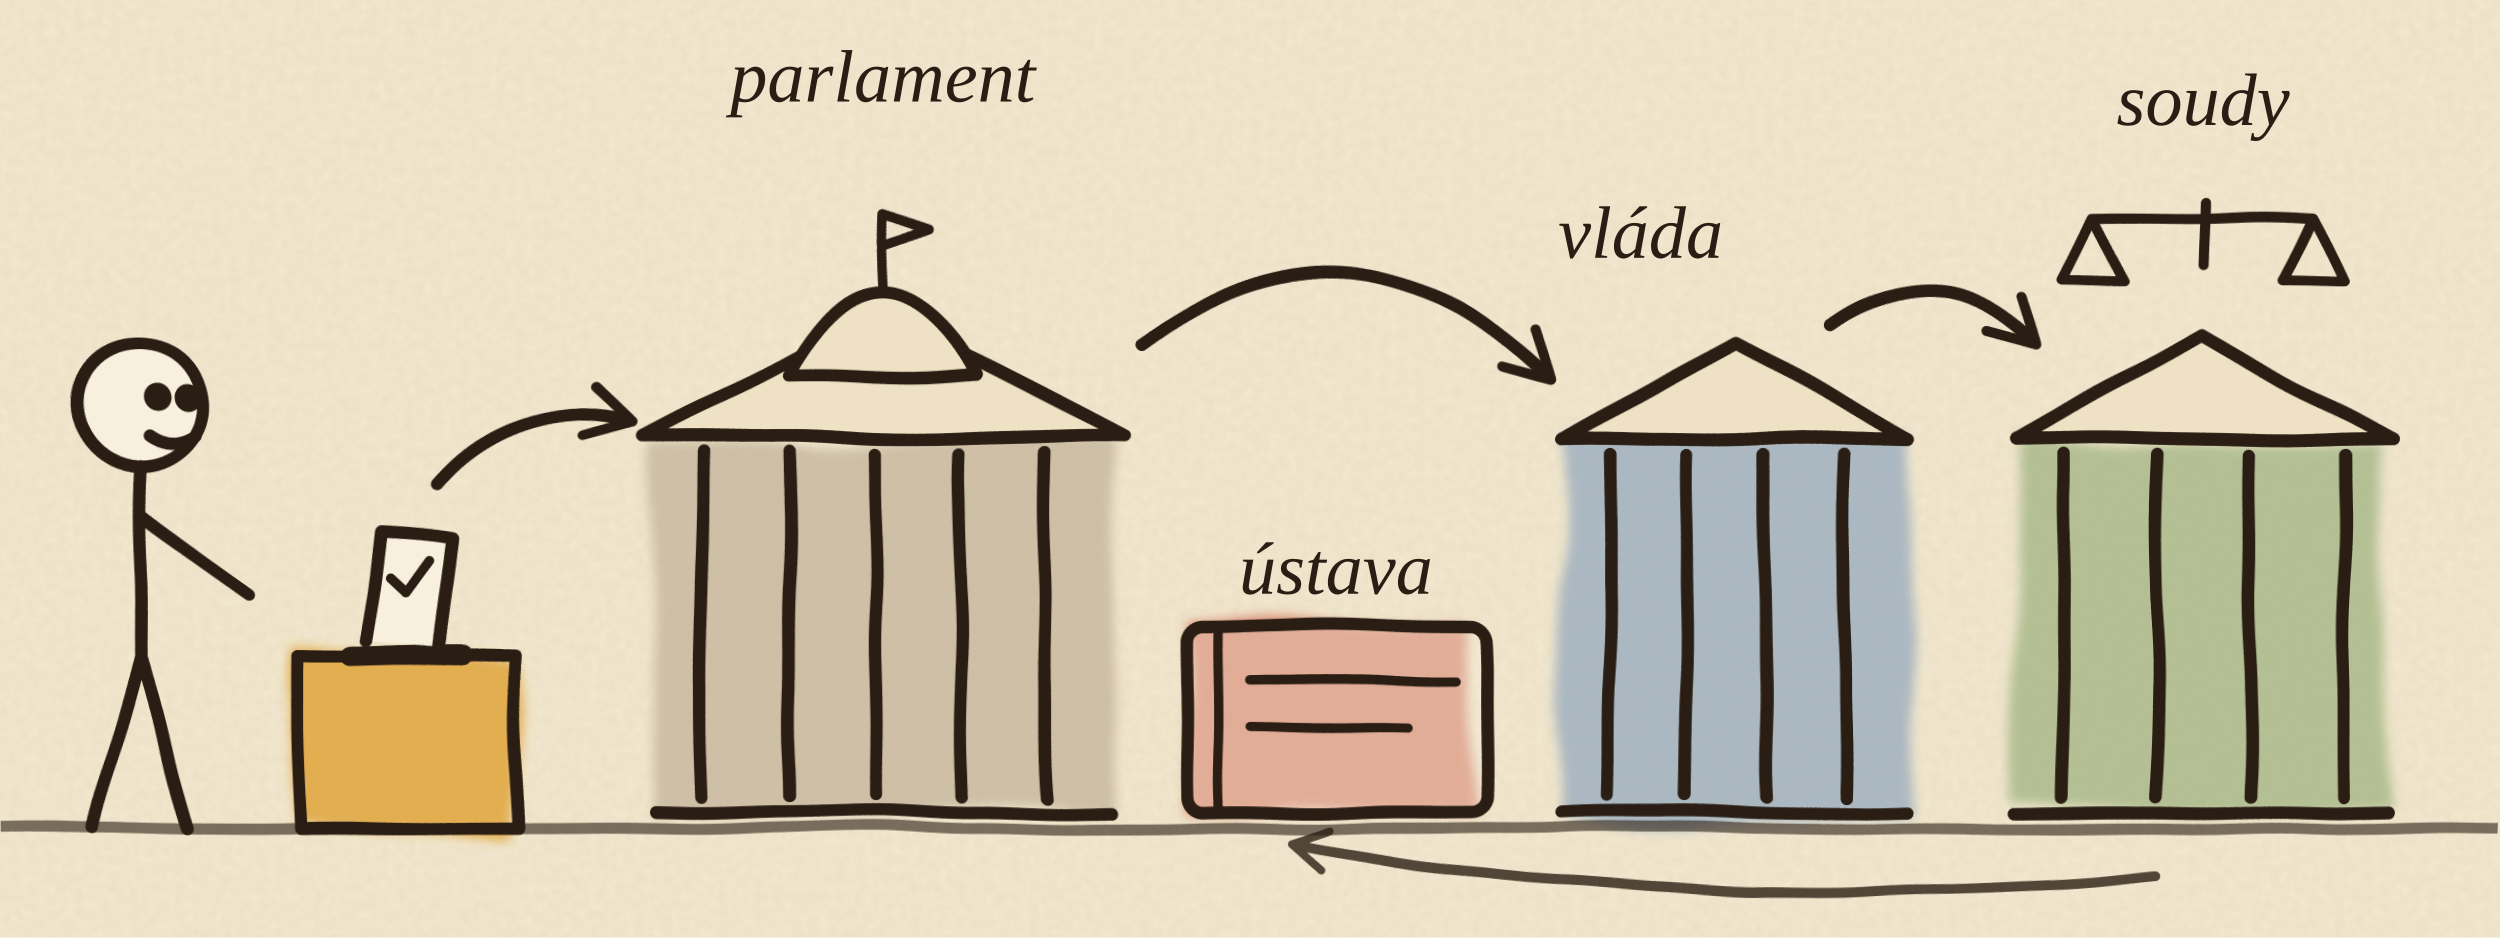
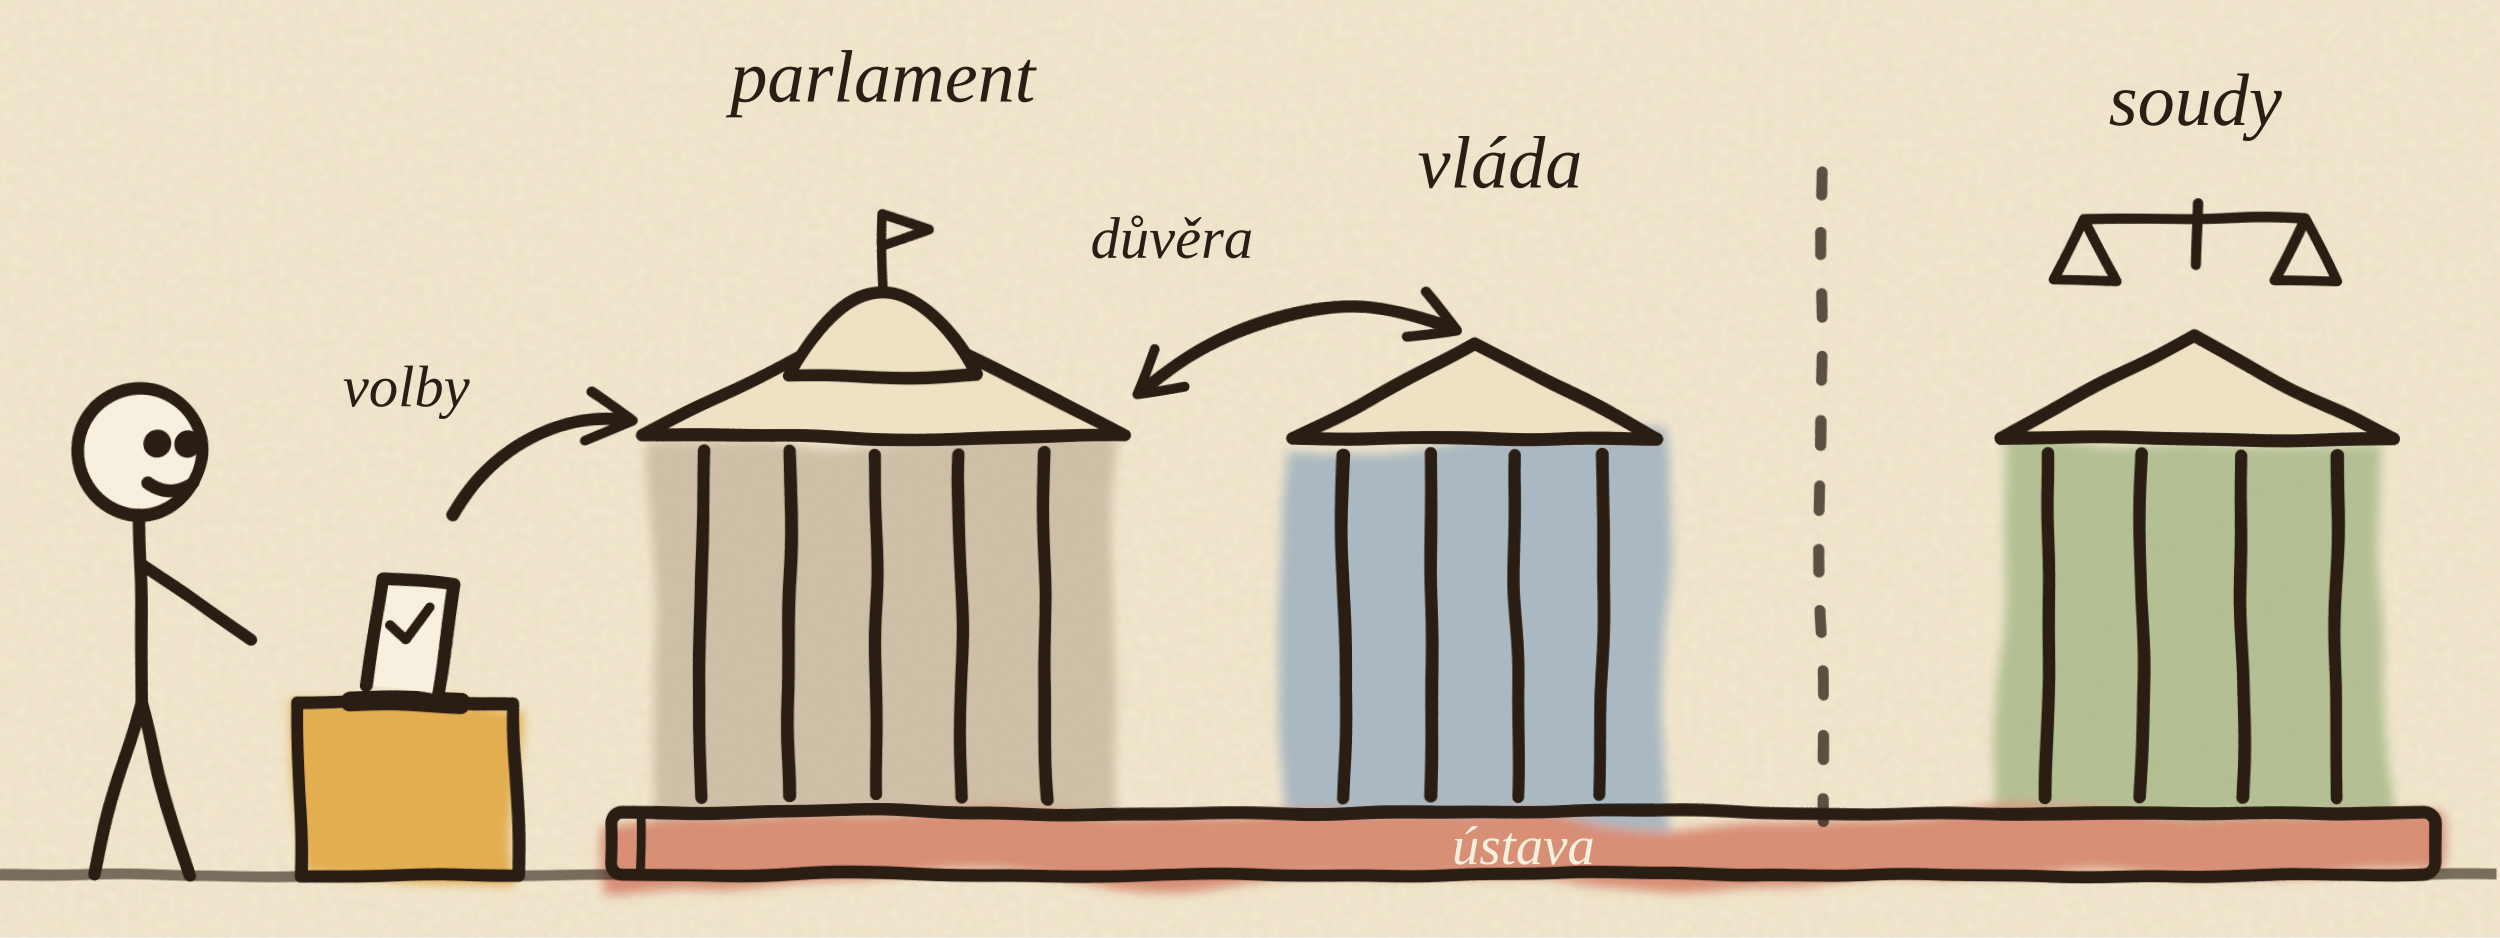
<svg xmlns="http://www.w3.org/2000/svg" viewBox="0 0 320 120" width="640" height="240" role="img">
  <defs>
    <filter id="ink" x="-5%" y="-5%" width="110%" height="110%">
      <feTurbulence type="fractalNoise" baseFrequency="0.04" numOctaves="2" seed="9" result="n" />
      <feDisplacementMap in="SourceGraphic" in2="n" scale="1.8" xChannelSelector="R" yChannelSelector="G" />
    </filter>
    <filter id="wash" x="-10%" y="-10%" width="120%" height="120%">
      <feTurbulence type="fractalNoise" baseFrequency="0.02" numOctaves="3" seed="4" result="n" />
      <feDisplacementMap in="SourceGraphic" in2="n" scale="9" xChannelSelector="R" yChannelSelector="G" result="d" />
      <feGaussianBlur in="d" stdDeviation="0.7" />
    </filter>
    <filter id="paper">
      <feTurbulence type="fractalNoise" baseFrequency="0.85" numOctaves="2" seed="2" />
      <feColorMatrix values="0 0 0 0 .42  0 0 0 0 .32  0 0 0 0 .18  0 0 0 .12 0" />
    </filter>
-     <marker id="hrot" viewBox="0 0 10 10" refX="7" refY="5" markerWidth="5" markerHeight="5" orient="auto">
+     <marker id="hrot" viewBox="0 0 10 10" refX="7" refY="5" markerWidth="5" markerHeight="5" orient="auto-start-reverse">
      <path d="M1 1l7 4-7 4" fill="none" stroke="#2a1e14" stroke-width="1.6" stroke-linecap="round" stroke-linejoin="round" />
    </marker>
  </defs>
  <rect width="320" height="120" fill="#f3e9d0" />
  <rect width="320" height="120" filter="url(#paper)" />
  <g filter="url(#wash)" opacity=".85">
-     <rect x="38" y="84" width="28" height="22" fill="#e0a43a" />
+     <rect x="38" y="90" width="28" height="22" fill="#e0a43a" />
    <rect x="84" y="56" width="58" height="48" fill="#c8b8a0" />
-     <rect x="152" y="80" width="38" height="24" fill="#c8553d" opacity=".75" />
-     <rect x="200" y="56" width="44" height="48" fill="#9fb0bf" />
-     <rect x="258" y="56" width="48" height="48" fill="#a9b98a" />
+     <rect x="166" y="56" width="46" height="48" fill="#9fb0bf" />
+     <rect x="256" y="56" width="50" height="48" fill="#a9b98a" />
+     <rect x="78" y="104" width="234" height="8" fill="#c8553d" opacity=".7" />
  </g>
  <g filter="url(#ink)" stroke="#2a1e14" stroke-width="1.6" stroke-linecap="round" stroke-linejoin="round" fill="none">
-     <path d="M0 106h320" stroke-width="1.4" opacity=".6" />
-     <circle cx="18" cy="52" r="8" fill="#f7f0de" />
-     <circle cx="20" cy="51" r="1" fill="#2a1e14" />
-     <circle cx="24" cy="51" r="1" fill="#2a1e14" />
-     <path d="M19 56q3 2 6 0" />
-     <path d="M18 60v24M18 84l-6 22M18 84l6 22M18 66l14 10" />
-     <rect x="38" y="84" width="28" height="22" />
-     <path d="M45 84h14" stroke-width="2.6" />
-     <path d="M47 82l2-14 9 1-2 14" fill="#f7f0de" />
-     <path d="M50 74l2 2 3-4" stroke-width="1.2" />
-     <path d="M56 62q10-12 24-8" marker-end="url(#hrot)" />
+     <path d="M0 112h320" stroke-width="1.4" opacity=".6" />
+     <circle cx="18" cy="58" r="8" fill="#f7f0de" />
+     <circle cx="20" cy="57" r="1" fill="#2a1e14" />
+     <circle cx="24" cy="57" r="1" fill="#2a1e14" />
+     <path d="M19 62q3 2 6 0" />
+     <path d="M18 66v24M18 90l-6 22M18 90l6 22M18 72l14 10" />
+     <rect x="38" y="90" width="28" height="22" />
+     <path d="M45 90h14" stroke-width="2.6" />
+     <path d="M47 88l2-14 9 1-2 14" fill="#f7f0de" />
+     <path d="M50 80l2 2 3-4" stroke-width="1.2" />
+     <path d="M58 66q8-14 22-12" marker-end="url(#hrot)" />
+     <rect x="78" y="104" width="234" height="8" rx="1.5" />
+     <path d="M82 104v8" stroke-width="1.2" />
    <path d="M82 56h62l-31-16z" fill="#efe2c4" />
    <path d="M101 48q12-22 24 0z" fill="#efe2c4" />
    <path d="M113 37v-10M113 27l6 2-6 2" stroke-width="1.2" />
    <path d="M84 56h58M84 104h58M90 58v44M101 58v44M112 58v44M123 58v44M134 58v44" />
-     <path d="M200 56h44l-22-12z" fill="#efe2c4" />
-     <path d="M200 56h44M200 104h44M206 58v44M216 58v44M226 58v44M236 58v44" />
-     <path d="M258 56h48l-24-13z" fill="#efe2c4" />
-     <path d="M258 56h48M258 104h48M264 58v44M276 58v44M288 58v44M300 58v44" />
-     <path d="M282 34v-8M268 28h28M268 28l-4 8h8zM296 28l-4 8h8z" stroke-width="1.3" />
-     <rect x="152" y="80" width="38" height="24" rx="2" fill="#f7f0de" fill-opacity=".35" />
-     <path d="M156 80v24M160 87h26M160 93h20" stroke-width="1.2" />
-     <path d="M146 44q28-20 52 4" marker-end="url(#hrot)" />
-     <path d="M234 42q14-10 26 2" marker-end="url(#hrot)" />
-     <path d="M276 112q-60 6-110 -4" stroke-width="1.3" marker-end="url(#hrot)" opacity=".8" />
+     <path d="M166 56h46l-23-12z" fill="#efe2c4" />
+     <path d="M166 56h46M166 104h46M172 58v44M183 58v44M194 58v44M205 58v44" />
+     <path d="M146 50q20-16 40-8" marker-start="url(#hrot)" marker-end="url(#hrot)" />
+     <path d="M233 22v84" stroke-dasharray="3 5" stroke-width="1.4" opacity=".75" />
+     <path d="M256 56h50l-25-13z" fill="#efe2c4" />
+     <path d="M256 56h50M256 104h50M262 58v44M274 58v44M287 58v44M299 58v44" />
+     <path d="M281 34v-8M267 28h28M267 28l-4 8h8zM295 28l-4 8h8z" stroke-width="1.3" />
  </g>
-   <g font-family="Georgia, 'Times New Roman', serif" font-style="italic" fill="#2a1e14" font-size="9.5" text-anchor="middle">
-     <text x="113" y="13">parlament</text>
-     <text x="210" y="33">vláda</text>
-     <text x="282" y="16">soudy</text>
-     <text x="171" y="76">ústava</text>
+   <g font-family="Georgia, 'Times New Roman', serif" font-style="italic" fill="#2a1e14" text-anchor="middle">
+     <g font-size="9.5">
+       <text x="113" y="13">parlament</text>
+       <text x="192" y="24">vláda</text>
+       <text x="281" y="16">soudy</text>
+     </g>
+     <g font-size="7.5">
+       <text x="52" y="52">volby</text>
+       <text x="150" y="33">důvěra</text>
+       <text x="195" y="110.6" fill="#f7f0de" font-size="7">ústava</text>
+     </g>
  </g>
</svg>
